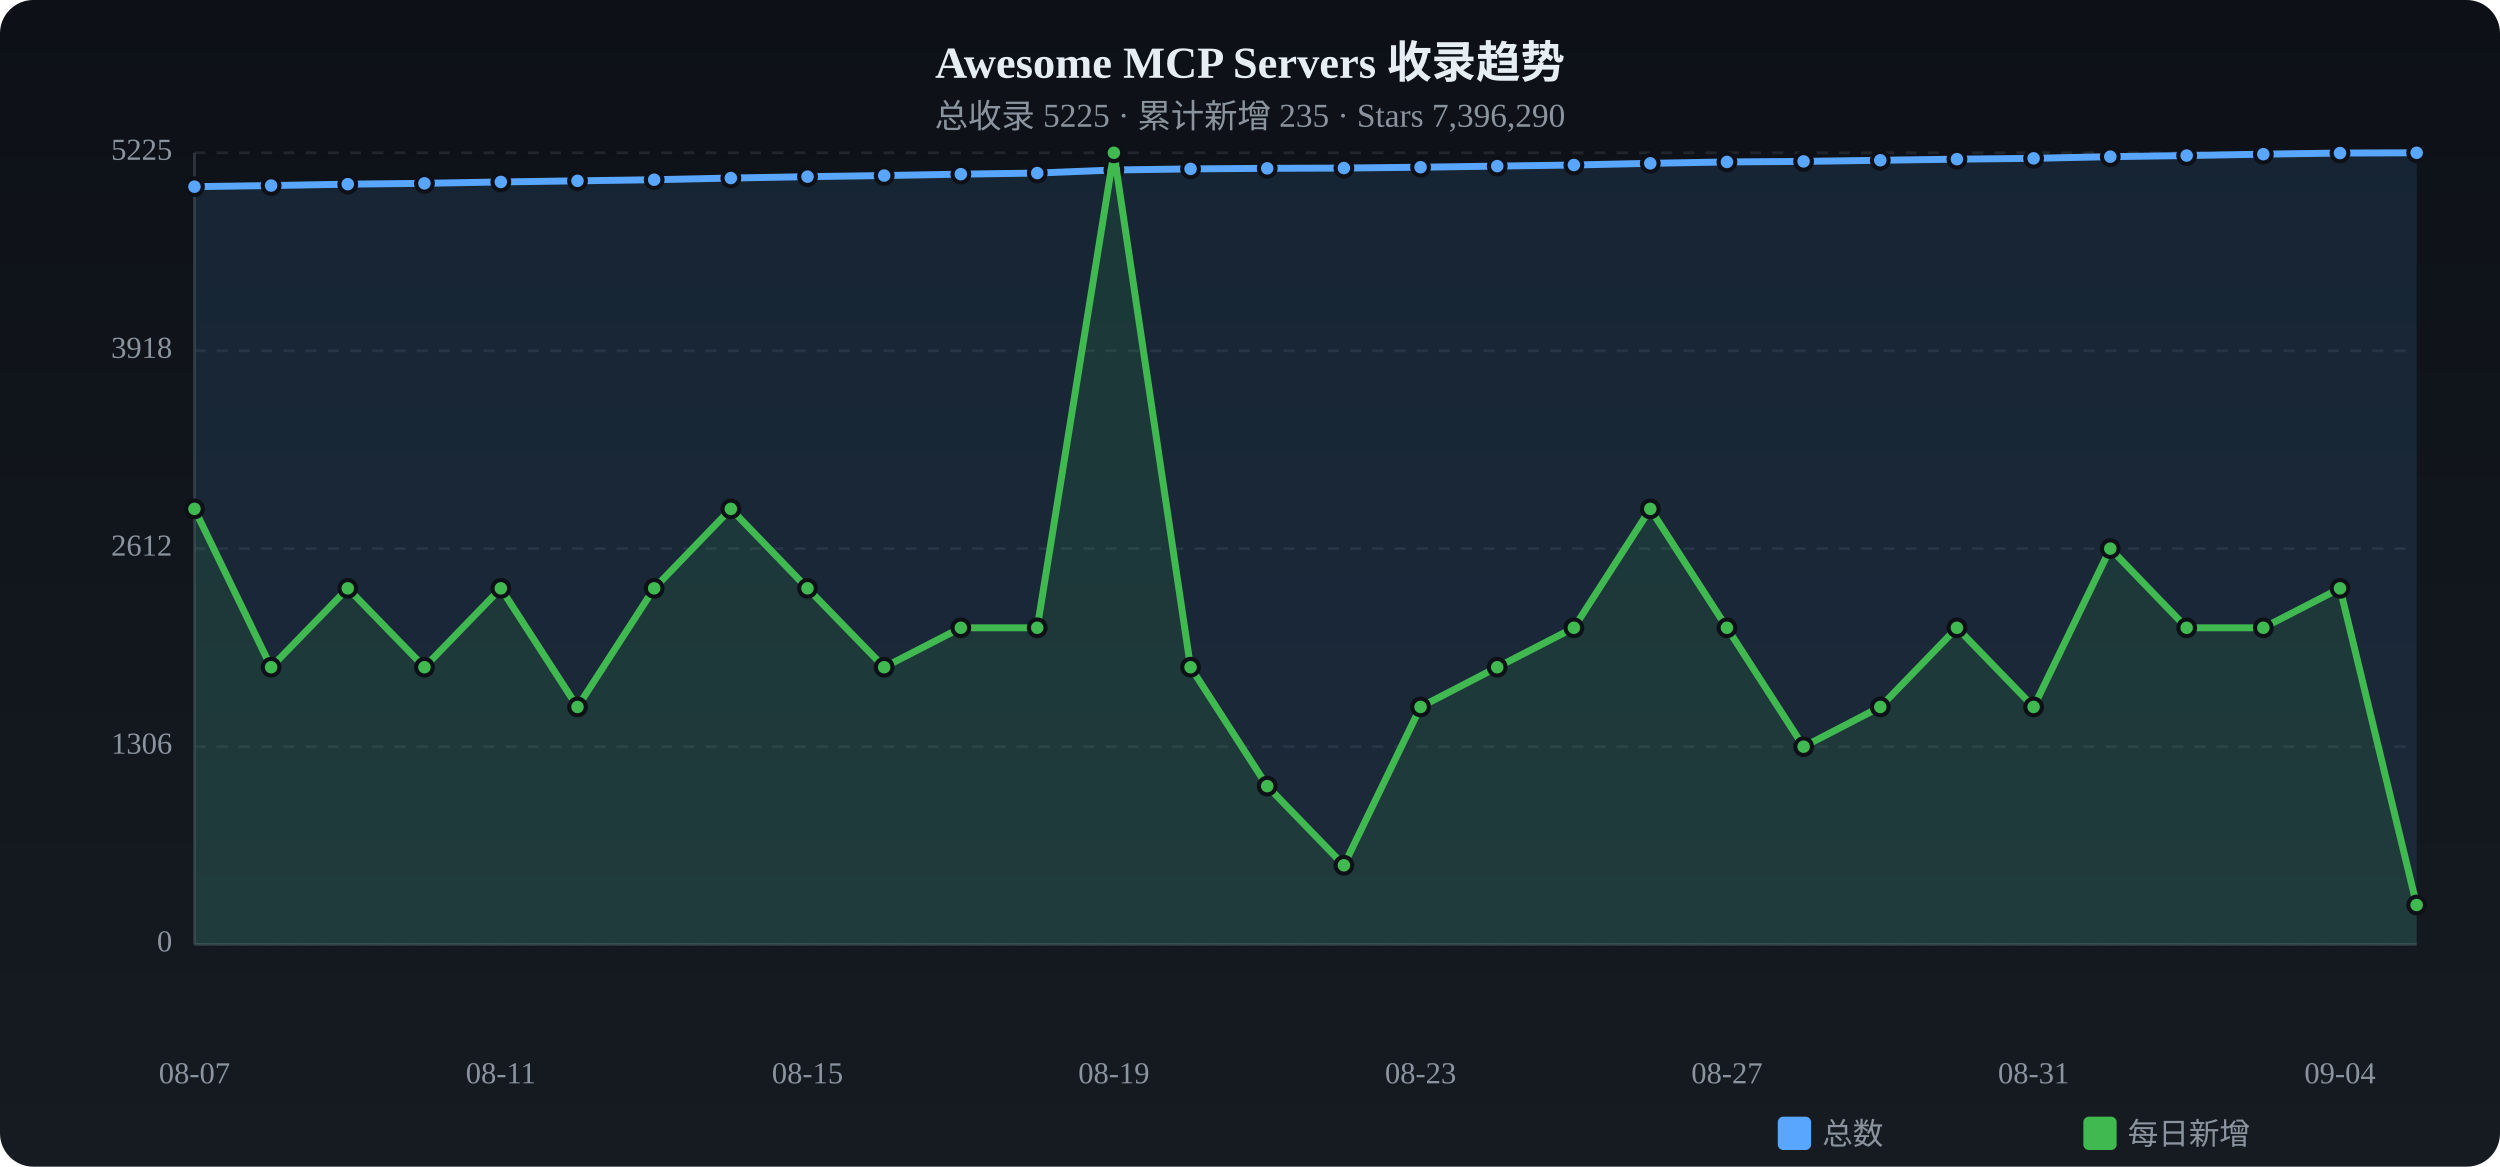
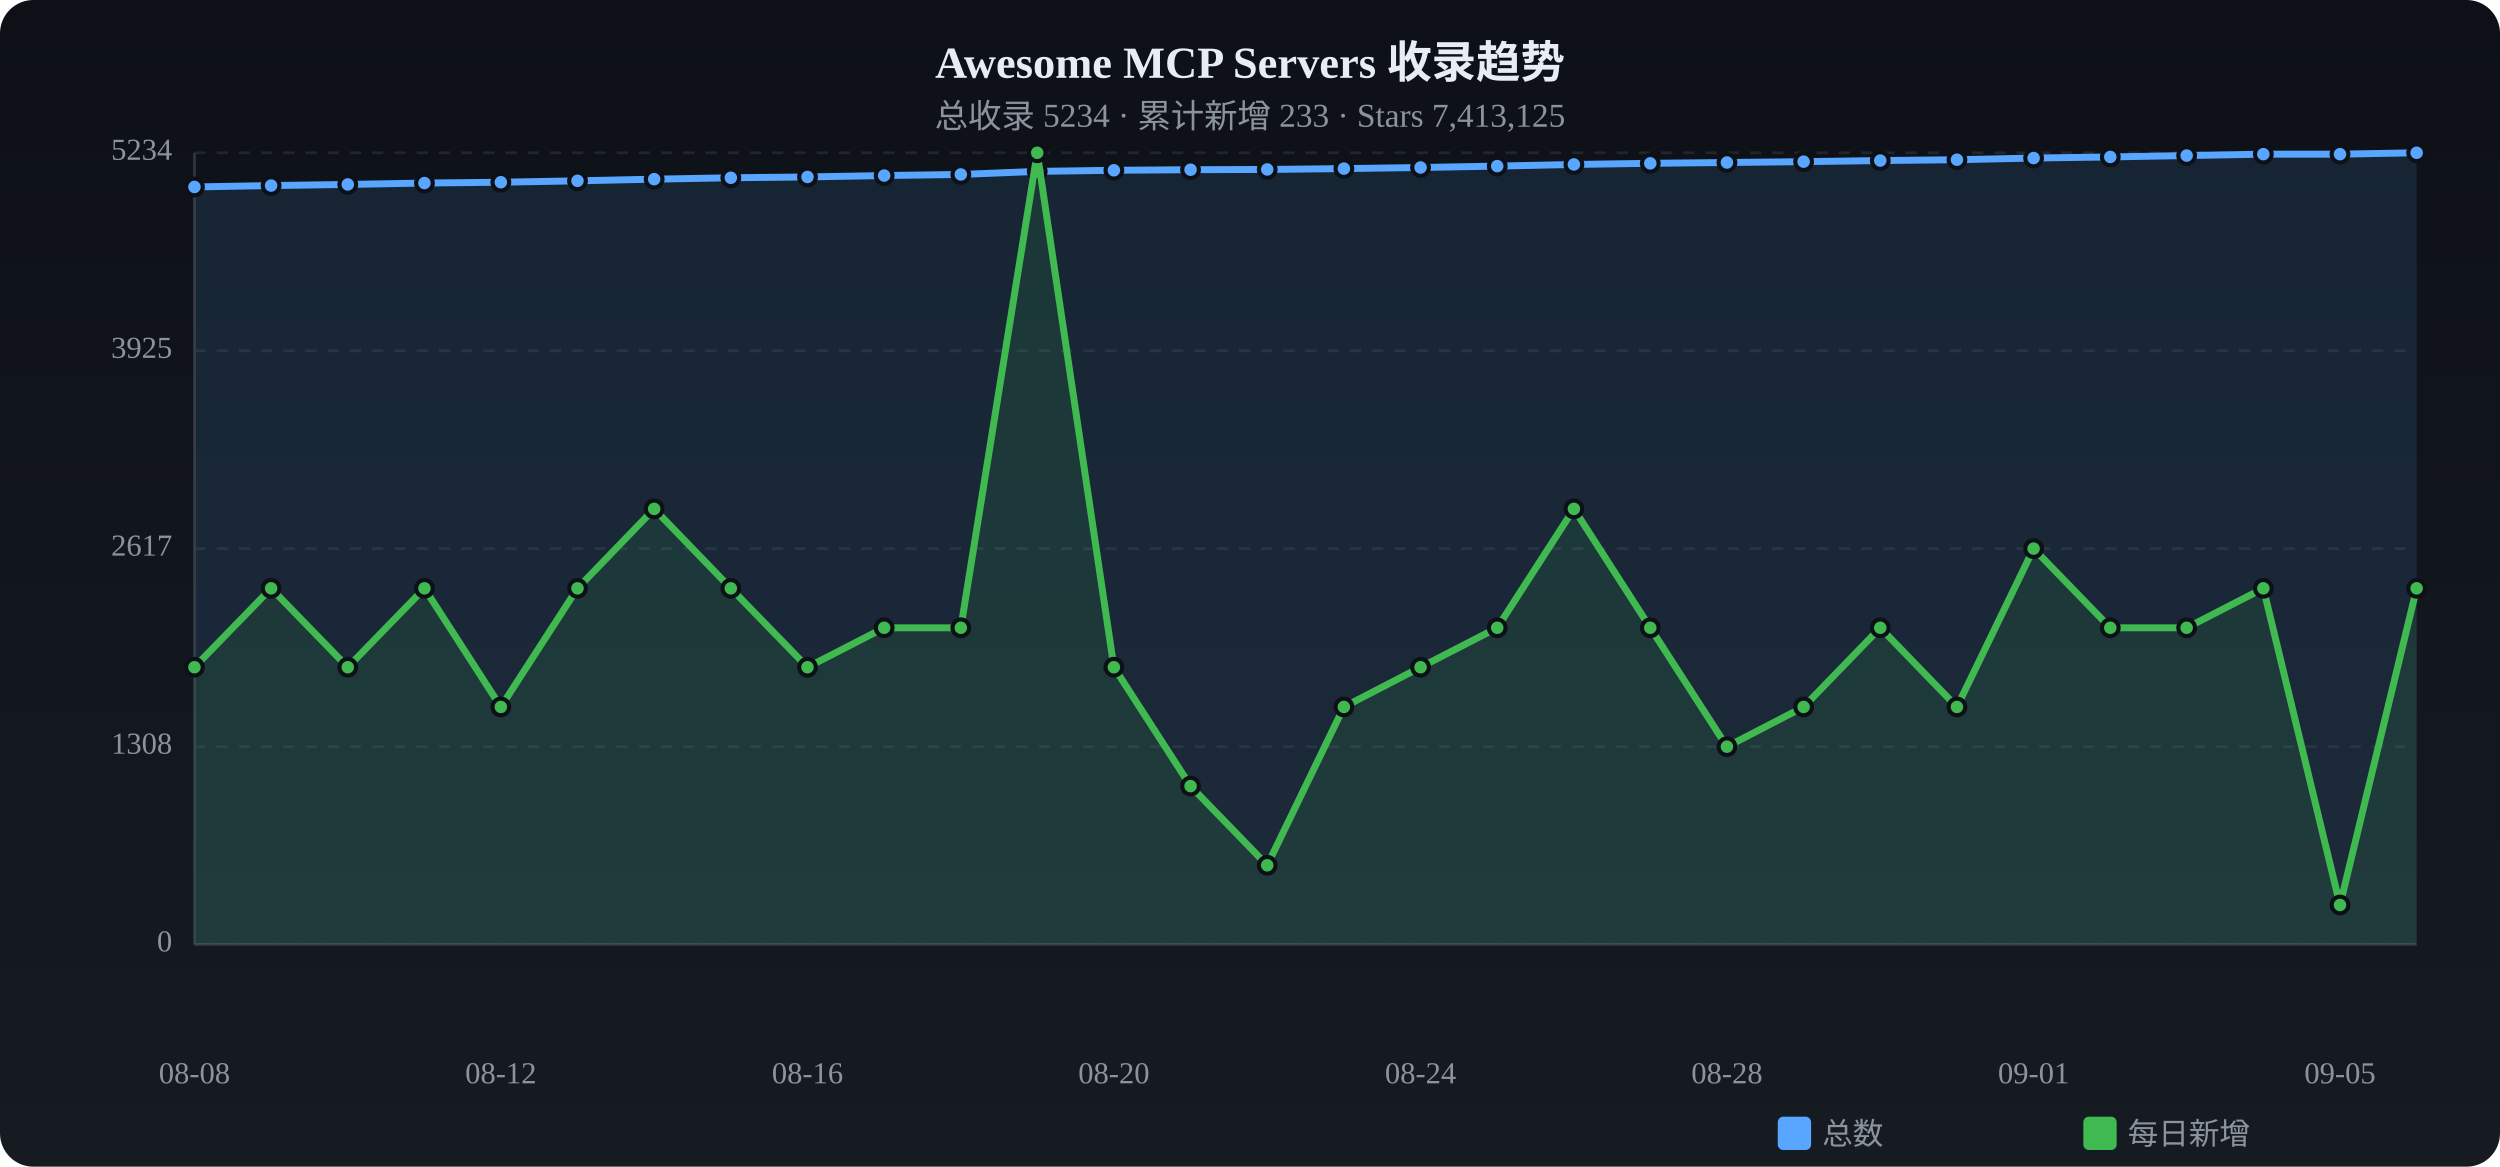
<svg xmlns="http://www.w3.org/2000/svg" viewBox="0 0 900 420" width="900" height="420">
  <defs>
    <linearGradient id="tbg" x1="0%" y1="0%" x2="0%" y2="100%">
      <stop offset="0%" stop-color="#0d1117" />
      <stop offset="100%" stop-color="#161b22" />
    </linearGradient>
  </defs>
  <rect width="900" height="420" rx="12" fill="url(#tbg)" />
  <text x="450.0" y="28" text-anchor="middle" fill="#e6edf3" font-size="16" font-weight="bold">Awesome MCP Servers 收录趋势</text>
-   <text x="450.0" y="46" text-anchor="middle" fill="#8b949e" font-size="12">总收录 5225 · 累计新增 235 · Stars 7,396,290</text>
+   <text x="450.0" y="46" text-anchor="middle" fill="#8b949e" font-size="12">总收录 5234 · 累计新增 233 · Stars 7,413,125</text>
  <text x="62" y="340.0" text-anchor="end" fill="#8b949e" font-size="11" dominant-baseline="middle">0</text>
  <line x1="70" y1="340.0" x2="870" y2="340.0" stroke="#21262d" stroke-dasharray="4 4" />
-   <text x="62" y="268.8" text-anchor="end" fill="#8b949e" font-size="11" dominant-baseline="middle">1306</text>
+   <text x="62" y="268.8" text-anchor="end" fill="#8b949e" font-size="11" dominant-baseline="middle">1308</text>
  <line x1="70" y1="268.8" x2="870" y2="268.8" stroke="#21262d" stroke-dasharray="4 4" />
-   <text x="62" y="197.5" text-anchor="end" fill="#8b949e" font-size="11" dominant-baseline="middle">2612</text>
+   <text x="62" y="197.5" text-anchor="end" fill="#8b949e" font-size="11" dominant-baseline="middle">2617</text>
  <line x1="70" y1="197.5" x2="870" y2="197.5" stroke="#21262d" stroke-dasharray="4 4" />
-   <text x="62" y="126.3" text-anchor="end" fill="#8b949e" font-size="11" dominant-baseline="middle">3918</text>
+   <text x="62" y="126.3" text-anchor="end" fill="#8b949e" font-size="11" dominant-baseline="middle">3925</text>
  <line x1="70" y1="126.3" x2="870" y2="126.3" stroke="#21262d" stroke-dasharray="4 4" />
-   <text x="62" y="55.0" text-anchor="end" fill="#8b949e" font-size="11" dominant-baseline="middle">5225</text>
+   <text x="62" y="55.0" text-anchor="end" fill="#8b949e" font-size="11" dominant-baseline="middle">5234</text>
  <line x1="70" y1="55.0" x2="870" y2="55.0" stroke="#21262d" stroke-dasharray="4 4" />
  <line x1="70" y1="55" x2="70" y2="340" stroke="#30363d" />
  <line x1="70" y1="340" x2="870" y2="340" stroke="#30363d" />
-   <path d="M70.0,67.2 L97.6,66.8 L125.2,66.3 L152.8,66.0 L180.3,65.5 L207.9,65.1 L235.5,64.7 L263.1,64.1 L290.7,63.6 L318.3,63.2 L345.9,62.7 L373.4,62.3 L401.0,61.2 L428.6,60.8 L456.2,60.6 L483.8,60.5 L511.4,60.2 L539.0,59.8 L566.6,59.4 L594.1,58.8 L621.7,58.3 L649.3,58.1 L676.9,57.7 L704.5,57.3 L732.1,57.0 L759.7,56.4 L787.2,56.0 L814.8,55.5 L842.4,55.1 L870.0,55.0 L870.0,340 L70.0,340 Z" fill="#58a6ff" opacity="0.12" />
-   <polyline points="70.0,67.2 97.6,66.8 125.2,66.3 152.8,66.0 180.3,65.5 207.9,65.1 235.5,64.7 263.1,64.1 290.7,63.6 318.3,63.2 345.9,62.7 373.4,62.3 401.0,61.2 428.6,60.8 456.2,60.6 483.8,60.5 511.4,60.2 539.0,59.8 566.6,59.4 594.1,58.8 621.7,58.3 649.3,58.1 676.9,57.7 704.5,57.3 732.1,57.0 759.7,56.4 787.2,56.0 814.8,55.5 842.4,55.1 870.0,55.0" fill="none" stroke="#58a6ff" stroke-width="2.5" stroke-linecap="round" stroke-linejoin="round" />
-   <circle cx="70.0" cy="67.2" r="3" fill="#58a6ff" stroke="#0d1117" stroke-width="1.5" />
+   <path d="M70.0,67.3 L97.6,66.8 L125.2,66.4 L152.8,65.9 L180.3,65.6 L207.9,65.1 L235.5,64.5 L263.1,64.0 L290.7,63.7 L318.3,63.2 L345.9,62.8 L373.4,61.7 L401.0,61.3 L428.6,61.1 L456.2,61.0 L483.8,60.7 L511.4,60.3 L539.0,59.8 L566.6,59.2 L594.1,58.8 L621.7,58.5 L649.3,58.2 L676.9,57.8 L704.5,57.5 L732.1,56.9 L759.7,56.5 L787.2,56.0 L814.8,55.5 L842.4,55.5 L870.0,55.0 L870.0,340 L70.0,340 Z" fill="#58a6ff" opacity="0.12" />
+   <polyline points="70.0,67.3 97.6,66.8 125.2,66.4 152.8,65.9 180.3,65.6 207.9,65.1 235.5,64.5 263.1,64.0 290.7,63.7 318.3,63.2 345.9,62.8 373.4,61.7 401.0,61.3 428.6,61.1 456.2,61.0 483.8,60.7 511.4,60.3 539.0,59.8 566.6,59.2 594.1,58.8 621.7,58.5 649.3,58.2 676.9,57.8 704.5,57.5 732.1,56.9 759.7,56.5 787.2,56.0 814.8,55.5 842.4,55.5 870.0,55.0" fill="none" stroke="#58a6ff" stroke-width="2.5" stroke-linecap="round" stroke-linejoin="round" />
+   <circle cx="70.0" cy="67.3" r="3" fill="#58a6ff" stroke="#0d1117" stroke-width="1.5" />
  <circle cx="97.6" cy="66.8" r="3" fill="#58a6ff" stroke="#0d1117" stroke-width="1.5" />
-   <circle cx="125.2" cy="66.3" r="3" fill="#58a6ff" stroke="#0d1117" stroke-width="1.5" />
-   <circle cx="152.8" cy="66.0" r="3" fill="#58a6ff" stroke="#0d1117" stroke-width="1.5" />
-   <circle cx="180.3" cy="65.5" r="3" fill="#58a6ff" stroke="#0d1117" stroke-width="1.5" />
+   <circle cx="125.2" cy="66.4" r="3" fill="#58a6ff" stroke="#0d1117" stroke-width="1.5" />
+   <circle cx="152.8" cy="65.9" r="3" fill="#58a6ff" stroke="#0d1117" stroke-width="1.5" />
+   <circle cx="180.3" cy="65.6" r="3" fill="#58a6ff" stroke="#0d1117" stroke-width="1.5" />
  <circle cx="207.9" cy="65.1" r="3" fill="#58a6ff" stroke="#0d1117" stroke-width="1.5" />
-   <circle cx="235.5" cy="64.7" r="3" fill="#58a6ff" stroke="#0d1117" stroke-width="1.5" />
-   <circle cx="263.1" cy="64.1" r="3" fill="#58a6ff" stroke="#0d1117" stroke-width="1.5" />
-   <circle cx="290.7" cy="63.6" r="3" fill="#58a6ff" stroke="#0d1117" stroke-width="1.5" />
+   <circle cx="235.5" cy="64.5" r="3" fill="#58a6ff" stroke="#0d1117" stroke-width="1.5" />
+   <circle cx="263.1" cy="64.0" r="3" fill="#58a6ff" stroke="#0d1117" stroke-width="1.5" />
+   <circle cx="290.7" cy="63.7" r="3" fill="#58a6ff" stroke="#0d1117" stroke-width="1.5" />
  <circle cx="318.3" cy="63.2" r="3" fill="#58a6ff" stroke="#0d1117" stroke-width="1.5" />
-   <circle cx="345.9" cy="62.7" r="3" fill="#58a6ff" stroke="#0d1117" stroke-width="1.5" />
-   <circle cx="373.4" cy="62.3" r="3" fill="#58a6ff" stroke="#0d1117" stroke-width="1.5" />
-   <circle cx="401.0" cy="61.2" r="3" fill="#58a6ff" stroke="#0d1117" stroke-width="1.5" />
-   <circle cx="428.6" cy="60.8" r="3" fill="#58a6ff" stroke="#0d1117" stroke-width="1.5" />
-   <circle cx="456.2" cy="60.6" r="3" fill="#58a6ff" stroke="#0d1117" stroke-width="1.5" />
-   <circle cx="483.8" cy="60.5" r="3" fill="#58a6ff" stroke="#0d1117" stroke-width="1.5" />
-   <circle cx="511.4" cy="60.2" r="3" fill="#58a6ff" stroke="#0d1117" stroke-width="1.5" />
+   <circle cx="345.9" cy="62.8" r="3" fill="#58a6ff" stroke="#0d1117" stroke-width="1.5" />
+   <circle cx="373.4" cy="61.7" r="3" fill="#58a6ff" stroke="#0d1117" stroke-width="1.5" />
+   <circle cx="401.0" cy="61.3" r="3" fill="#58a6ff" stroke="#0d1117" stroke-width="1.5" />
+   <circle cx="428.6" cy="61.1" r="3" fill="#58a6ff" stroke="#0d1117" stroke-width="1.5" />
+   <circle cx="456.2" cy="61.0" r="3" fill="#58a6ff" stroke="#0d1117" stroke-width="1.5" />
+   <circle cx="483.8" cy="60.7" r="3" fill="#58a6ff" stroke="#0d1117" stroke-width="1.5" />
+   <circle cx="511.4" cy="60.3" r="3" fill="#58a6ff" stroke="#0d1117" stroke-width="1.5" />
  <circle cx="539.0" cy="59.8" r="3" fill="#58a6ff" stroke="#0d1117" stroke-width="1.5" />
-   <circle cx="566.6" cy="59.4" r="3" fill="#58a6ff" stroke="#0d1117" stroke-width="1.5" />
+   <circle cx="566.6" cy="59.2" r="3" fill="#58a6ff" stroke="#0d1117" stroke-width="1.5" />
  <circle cx="594.1" cy="58.8" r="3" fill="#58a6ff" stroke="#0d1117" stroke-width="1.5" />
-   <circle cx="621.7" cy="58.3" r="3" fill="#58a6ff" stroke="#0d1117" stroke-width="1.5" />
-   <circle cx="649.3" cy="58.1" r="3" fill="#58a6ff" stroke="#0d1117" stroke-width="1.5" />
-   <circle cx="676.9" cy="57.7" r="3" fill="#58a6ff" stroke="#0d1117" stroke-width="1.5" />
-   <circle cx="704.5" cy="57.3" r="3" fill="#58a6ff" stroke="#0d1117" stroke-width="1.5" />
-   <circle cx="732.1" cy="57.0" r="3" fill="#58a6ff" stroke="#0d1117" stroke-width="1.5" />
-   <circle cx="759.7" cy="56.4" r="3" fill="#58a6ff" stroke="#0d1117" stroke-width="1.5" />
+   <circle cx="621.7" cy="58.5" r="3" fill="#58a6ff" stroke="#0d1117" stroke-width="1.5" />
+   <circle cx="649.3" cy="58.2" r="3" fill="#58a6ff" stroke="#0d1117" stroke-width="1.5" />
+   <circle cx="676.9" cy="57.8" r="3" fill="#58a6ff" stroke="#0d1117" stroke-width="1.5" />
+   <circle cx="704.5" cy="57.5" r="3" fill="#58a6ff" stroke="#0d1117" stroke-width="1.5" />
+   <circle cx="732.1" cy="56.9" r="3" fill="#58a6ff" stroke="#0d1117" stroke-width="1.5" />
+   <circle cx="759.7" cy="56.5" r="3" fill="#58a6ff" stroke="#0d1117" stroke-width="1.5" />
  <circle cx="787.2" cy="56.0" r="3" fill="#58a6ff" stroke="#0d1117" stroke-width="1.5" />
  <circle cx="814.8" cy="55.5" r="3" fill="#58a6ff" stroke="#0d1117" stroke-width="1.5" />
-   <circle cx="842.4" cy="55.1" r="3" fill="#58a6ff" stroke="#0d1117" stroke-width="1.5" />
+   <circle cx="842.4" cy="55.5" r="3" fill="#58a6ff" stroke="#0d1117" stroke-width="1.5" />
  <circle cx="870.0" cy="55.0" r="3" fill="#58a6ff" stroke="#0d1117" stroke-width="1.5" />
-   <path d="M70.0,183.2 L97.6,240.2 L125.2,211.8 L152.8,240.2 L180.3,211.8 L207.9,254.5 L235.5,211.8 L263.1,183.2 L290.7,211.8 L318.3,240.2 L345.9,226.0 L373.4,226.0 L401.0,55.0 L428.6,240.2 L456.2,283.0 L483.8,311.5 L511.4,254.5 L539.0,240.2 L566.6,226.0 L594.1,183.2 L621.7,226.0 L649.3,268.8 L676.9,254.5 L704.5,226.0 L732.1,254.5 L759.7,197.5 L787.2,226.0 L814.8,226.0 L842.4,211.8 L870.0,325.8 L870.0,340 L70.0,340 Z" fill="#3fb950" opacity="0.12" />
-   <polyline points="70.0,183.2 97.6,240.2 125.2,211.8 152.8,240.2 180.3,211.8 207.9,254.5 235.5,211.8 263.1,183.2 290.7,211.8 318.3,240.2 345.9,226.0 373.4,226.0 401.0,55.0 428.6,240.2 456.2,283.0 483.8,311.5 511.4,254.5 539.0,240.2 566.6,226.0 594.1,183.2 621.7,226.0 649.3,268.8 676.9,254.5 704.5,226.0 732.1,254.5 759.7,197.5 787.2,226.0 814.8,226.0 842.4,211.8 870.0,325.8" fill="none" stroke="#3fb950" stroke-width="2.5" stroke-linecap="round" stroke-linejoin="round" />
-   <circle cx="70.0" cy="183.2" r="3" fill="#3fb950" stroke="#0d1117" stroke-width="1.5" />
-   <circle cx="97.6" cy="240.2" r="3" fill="#3fb950" stroke="#0d1117" stroke-width="1.5" />
-   <circle cx="125.2" cy="211.8" r="3" fill="#3fb950" stroke="#0d1117" stroke-width="1.5" />
-   <circle cx="152.8" cy="240.2" r="3" fill="#3fb950" stroke="#0d1117" stroke-width="1.5" />
-   <circle cx="180.3" cy="211.8" r="3" fill="#3fb950" stroke="#0d1117" stroke-width="1.5" />
-   <circle cx="207.9" cy="254.5" r="3" fill="#3fb950" stroke="#0d1117" stroke-width="1.5" />
-   <circle cx="235.5" cy="211.8" r="3" fill="#3fb950" stroke="#0d1117" stroke-width="1.5" />
-   <circle cx="263.1" cy="183.2" r="3" fill="#3fb950" stroke="#0d1117" stroke-width="1.5" />
-   <circle cx="290.7" cy="211.8" r="3" fill="#3fb950" stroke="#0d1117" stroke-width="1.5" />
-   <circle cx="318.3" cy="240.2" r="3" fill="#3fb950" stroke="#0d1117" stroke-width="1.5" />
+   <path d="M70.0,240.2 L97.6,211.8 L125.2,240.2 L152.8,211.8 L180.3,254.5 L207.9,211.8 L235.5,183.2 L263.1,211.8 L290.7,240.2 L318.3,226.0 L345.9,226.0 L373.4,55.0 L401.0,240.2 L428.6,283.0 L456.2,311.5 L483.8,254.5 L511.4,240.2 L539.0,226.0 L566.6,183.2 L594.1,226.0 L621.7,268.8 L649.3,254.5 L676.9,226.0 L704.5,254.5 L732.1,197.5 L759.7,226.0 L787.2,226.0 L814.8,211.8 L842.4,325.8 L870.0,211.8 L870.0,340 L70.0,340 Z" fill="#3fb950" opacity="0.12" />
+   <polyline points="70.0,240.2 97.6,211.8 125.2,240.2 152.8,211.8 180.3,254.5 207.9,211.8 235.5,183.2 263.1,211.8 290.7,240.2 318.3,226.0 345.9,226.0 373.4,55.0 401.0,240.2 428.6,283.0 456.2,311.5 483.8,254.5 511.4,240.2 539.0,226.0 566.6,183.2 594.1,226.0 621.7,268.8 649.3,254.5 676.9,226.0 704.5,254.5 732.1,197.5 759.7,226.0 787.2,226.0 814.8,211.8 842.4,325.8 870.0,211.8" fill="none" stroke="#3fb950" stroke-width="2.5" stroke-linecap="round" stroke-linejoin="round" />
+   <circle cx="70.0" cy="240.2" r="3" fill="#3fb950" stroke="#0d1117" stroke-width="1.5" />
+   <circle cx="97.6" cy="211.8" r="3" fill="#3fb950" stroke="#0d1117" stroke-width="1.5" />
+   <circle cx="125.2" cy="240.2" r="3" fill="#3fb950" stroke="#0d1117" stroke-width="1.5" />
+   <circle cx="152.8" cy="211.8" r="3" fill="#3fb950" stroke="#0d1117" stroke-width="1.5" />
+   <circle cx="180.3" cy="254.5" r="3" fill="#3fb950" stroke="#0d1117" stroke-width="1.5" />
+   <circle cx="207.9" cy="211.8" r="3" fill="#3fb950" stroke="#0d1117" stroke-width="1.5" />
+   <circle cx="235.5" cy="183.2" r="3" fill="#3fb950" stroke="#0d1117" stroke-width="1.5" />
+   <circle cx="263.1" cy="211.8" r="3" fill="#3fb950" stroke="#0d1117" stroke-width="1.5" />
+   <circle cx="290.7" cy="240.2" r="3" fill="#3fb950" stroke="#0d1117" stroke-width="1.5" />
+   <circle cx="318.3" cy="226.0" r="3" fill="#3fb950" stroke="#0d1117" stroke-width="1.5" />
  <circle cx="345.9" cy="226.0" r="3" fill="#3fb950" stroke="#0d1117" stroke-width="1.5" />
-   <circle cx="373.4" cy="226.0" r="3" fill="#3fb950" stroke="#0d1117" stroke-width="1.5" />
-   <circle cx="401.0" cy="55.0" r="3" fill="#3fb950" stroke="#0d1117" stroke-width="1.5" />
-   <circle cx="428.6" cy="240.2" r="3" fill="#3fb950" stroke="#0d1117" stroke-width="1.5" />
-   <circle cx="456.2" cy="283.0" r="3" fill="#3fb950" stroke="#0d1117" stroke-width="1.5" />
-   <circle cx="483.8" cy="311.5" r="3" fill="#3fb950" stroke="#0d1117" stroke-width="1.5" />
-   <circle cx="511.4" cy="254.5" r="3" fill="#3fb950" stroke="#0d1117" stroke-width="1.5" />
-   <circle cx="539.0" cy="240.2" r="3" fill="#3fb950" stroke="#0d1117" stroke-width="1.5" />
-   <circle cx="566.6" cy="226.0" r="3" fill="#3fb950" stroke="#0d1117" stroke-width="1.5" />
-   <circle cx="594.1" cy="183.2" r="3" fill="#3fb950" stroke="#0d1117" stroke-width="1.5" />
-   <circle cx="621.7" cy="226.0" r="3" fill="#3fb950" stroke="#0d1117" stroke-width="1.5" />
-   <circle cx="649.3" cy="268.8" r="3" fill="#3fb950" stroke="#0d1117" stroke-width="1.5" />
-   <circle cx="676.9" cy="254.5" r="3" fill="#3fb950" stroke="#0d1117" stroke-width="1.5" />
-   <circle cx="704.5" cy="226.0" r="3" fill="#3fb950" stroke="#0d1117" stroke-width="1.5" />
-   <circle cx="732.1" cy="254.5" r="3" fill="#3fb950" stroke="#0d1117" stroke-width="1.5" />
-   <circle cx="759.7" cy="197.5" r="3" fill="#3fb950" stroke="#0d1117" stroke-width="1.5" />
+   <circle cx="373.4" cy="55.0" r="3" fill="#3fb950" stroke="#0d1117" stroke-width="1.5" />
+   <circle cx="401.0" cy="240.2" r="3" fill="#3fb950" stroke="#0d1117" stroke-width="1.5" />
+   <circle cx="428.6" cy="283.0" r="3" fill="#3fb950" stroke="#0d1117" stroke-width="1.5" />
+   <circle cx="456.2" cy="311.5" r="3" fill="#3fb950" stroke="#0d1117" stroke-width="1.5" />
+   <circle cx="483.8" cy="254.5" r="3" fill="#3fb950" stroke="#0d1117" stroke-width="1.5" />
+   <circle cx="511.4" cy="240.2" r="3" fill="#3fb950" stroke="#0d1117" stroke-width="1.5" />
+   <circle cx="539.0" cy="226.0" r="3" fill="#3fb950" stroke="#0d1117" stroke-width="1.5" />
+   <circle cx="566.6" cy="183.2" r="3" fill="#3fb950" stroke="#0d1117" stroke-width="1.5" />
+   <circle cx="594.1" cy="226.0" r="3" fill="#3fb950" stroke="#0d1117" stroke-width="1.5" />
+   <circle cx="621.7" cy="268.8" r="3" fill="#3fb950" stroke="#0d1117" stroke-width="1.5" />
+   <circle cx="649.3" cy="254.5" r="3" fill="#3fb950" stroke="#0d1117" stroke-width="1.5" />
+   <circle cx="676.9" cy="226.0" r="3" fill="#3fb950" stroke="#0d1117" stroke-width="1.5" />
+   <circle cx="704.5" cy="254.5" r="3" fill="#3fb950" stroke="#0d1117" stroke-width="1.5" />
+   <circle cx="732.1" cy="197.5" r="3" fill="#3fb950" stroke="#0d1117" stroke-width="1.5" />
+   <circle cx="759.7" cy="226.0" r="3" fill="#3fb950" stroke="#0d1117" stroke-width="1.5" />
  <circle cx="787.2" cy="226.0" r="3" fill="#3fb950" stroke="#0d1117" stroke-width="1.5" />
-   <circle cx="814.8" cy="226.0" r="3" fill="#3fb950" stroke="#0d1117" stroke-width="1.5" />
-   <circle cx="842.4" cy="211.8" r="3" fill="#3fb950" stroke="#0d1117" stroke-width="1.5" />
-   <circle cx="870.0" cy="325.8" r="3" fill="#3fb950" stroke="#0d1117" stroke-width="1.5" />
-   <text x="70.0" y="390" text-anchor="middle" fill="#8b949e" font-size="11">08-07</text>
-   <text x="180.3" y="390" text-anchor="middle" fill="#8b949e" font-size="11">08-11</text>
-   <text x="290.7" y="390" text-anchor="middle" fill="#8b949e" font-size="11">08-15</text>
-   <text x="401.0" y="390" text-anchor="middle" fill="#8b949e" font-size="11">08-19</text>
-   <text x="511.4" y="390" text-anchor="middle" fill="#8b949e" font-size="11">08-23</text>
-   <text x="621.7" y="390" text-anchor="middle" fill="#8b949e" font-size="11">08-27</text>
-   <text x="732.1" y="390" text-anchor="middle" fill="#8b949e" font-size="11">08-31</text>
-   <text x="842.4" y="390" text-anchor="middle" fill="#8b949e" font-size="11">09-04</text>
+   <circle cx="814.8" cy="211.8" r="3" fill="#3fb950" stroke="#0d1117" stroke-width="1.5" />
+   <circle cx="842.4" cy="325.8" r="3" fill="#3fb950" stroke="#0d1117" stroke-width="1.5" />
+   <circle cx="870.0" cy="211.8" r="3" fill="#3fb950" stroke="#0d1117" stroke-width="1.5" />
+   <text x="70.0" y="390" text-anchor="middle" fill="#8b949e" font-size="11">08-08</text>
+   <text x="180.3" y="390" text-anchor="middle" fill="#8b949e" font-size="11">08-12</text>
+   <text x="290.7" y="390" text-anchor="middle" fill="#8b949e" font-size="11">08-16</text>
+   <text x="401.0" y="390" text-anchor="middle" fill="#8b949e" font-size="11">08-20</text>
+   <text x="511.4" y="390" text-anchor="middle" fill="#8b949e" font-size="11">08-24</text>
+   <text x="621.7" y="390" text-anchor="middle" fill="#8b949e" font-size="11">08-28</text>
+   <text x="732.1" y="390" text-anchor="middle" fill="#8b949e" font-size="11">09-01</text>
+   <text x="842.4" y="390" text-anchor="middle" fill="#8b949e" font-size="11">09-05</text>
  <rect x="640" y="402" width="12" height="12" rx="2" fill="#58a6ff" />
  <text x="656" y="412" fill="#8b949e" font-size="11">总数</text>
  <rect x="750" y="402" width="12" height="12" rx="2" fill="#3fb950" />
  <text x="766" y="412" fill="#8b949e" font-size="11">每日新增</text>
</svg>
